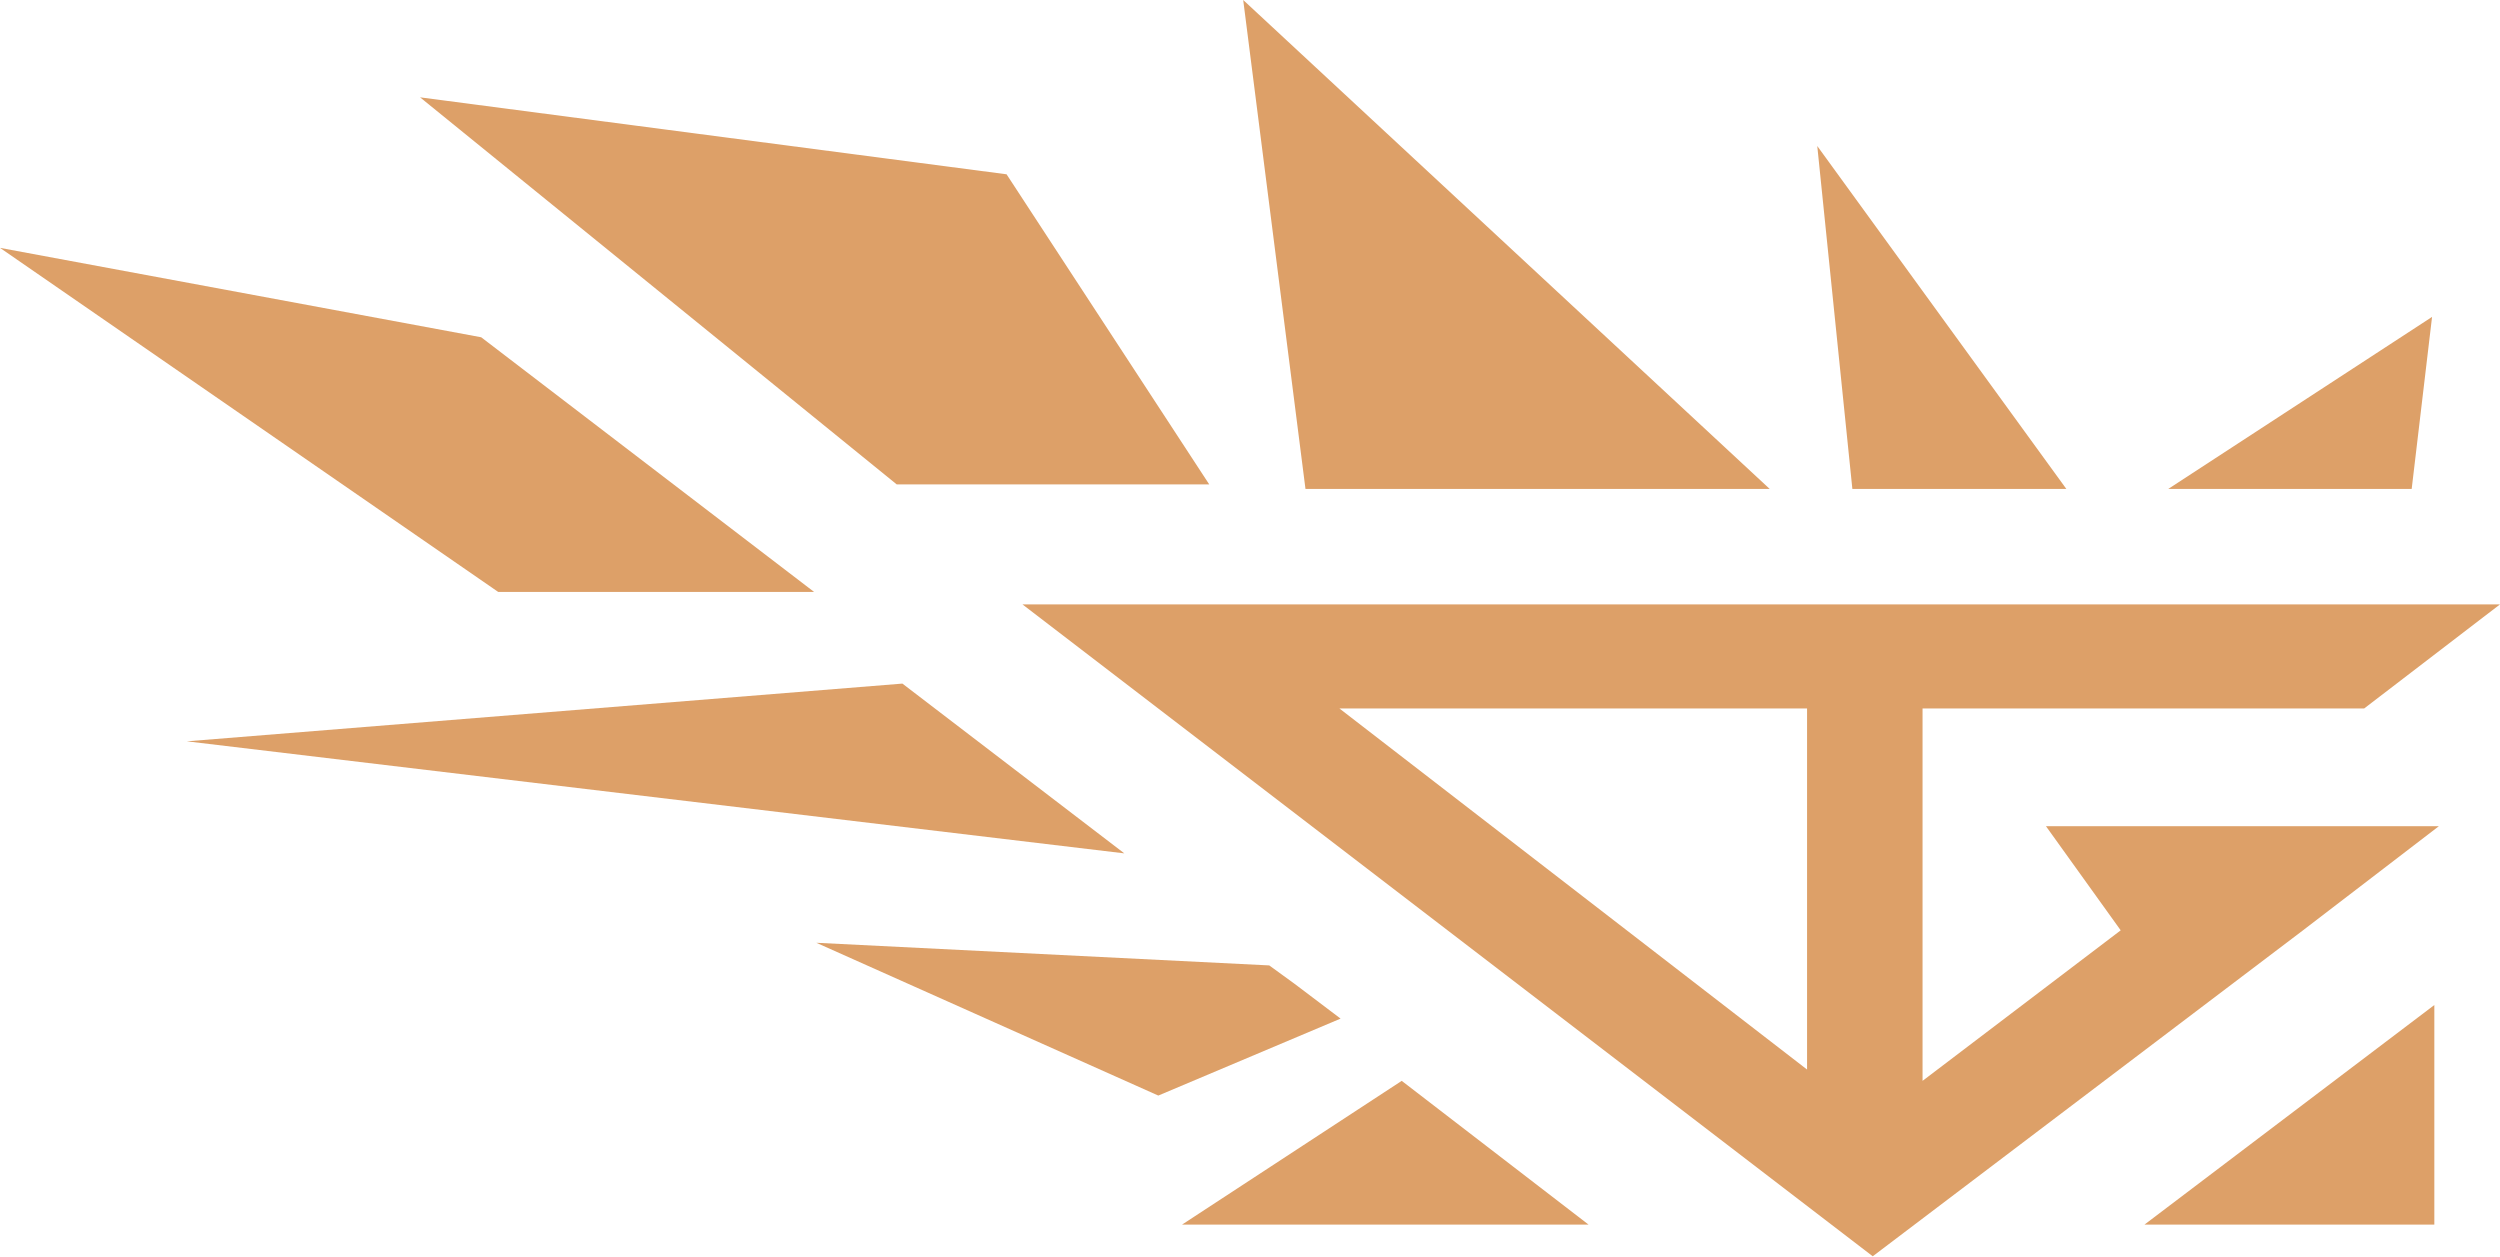
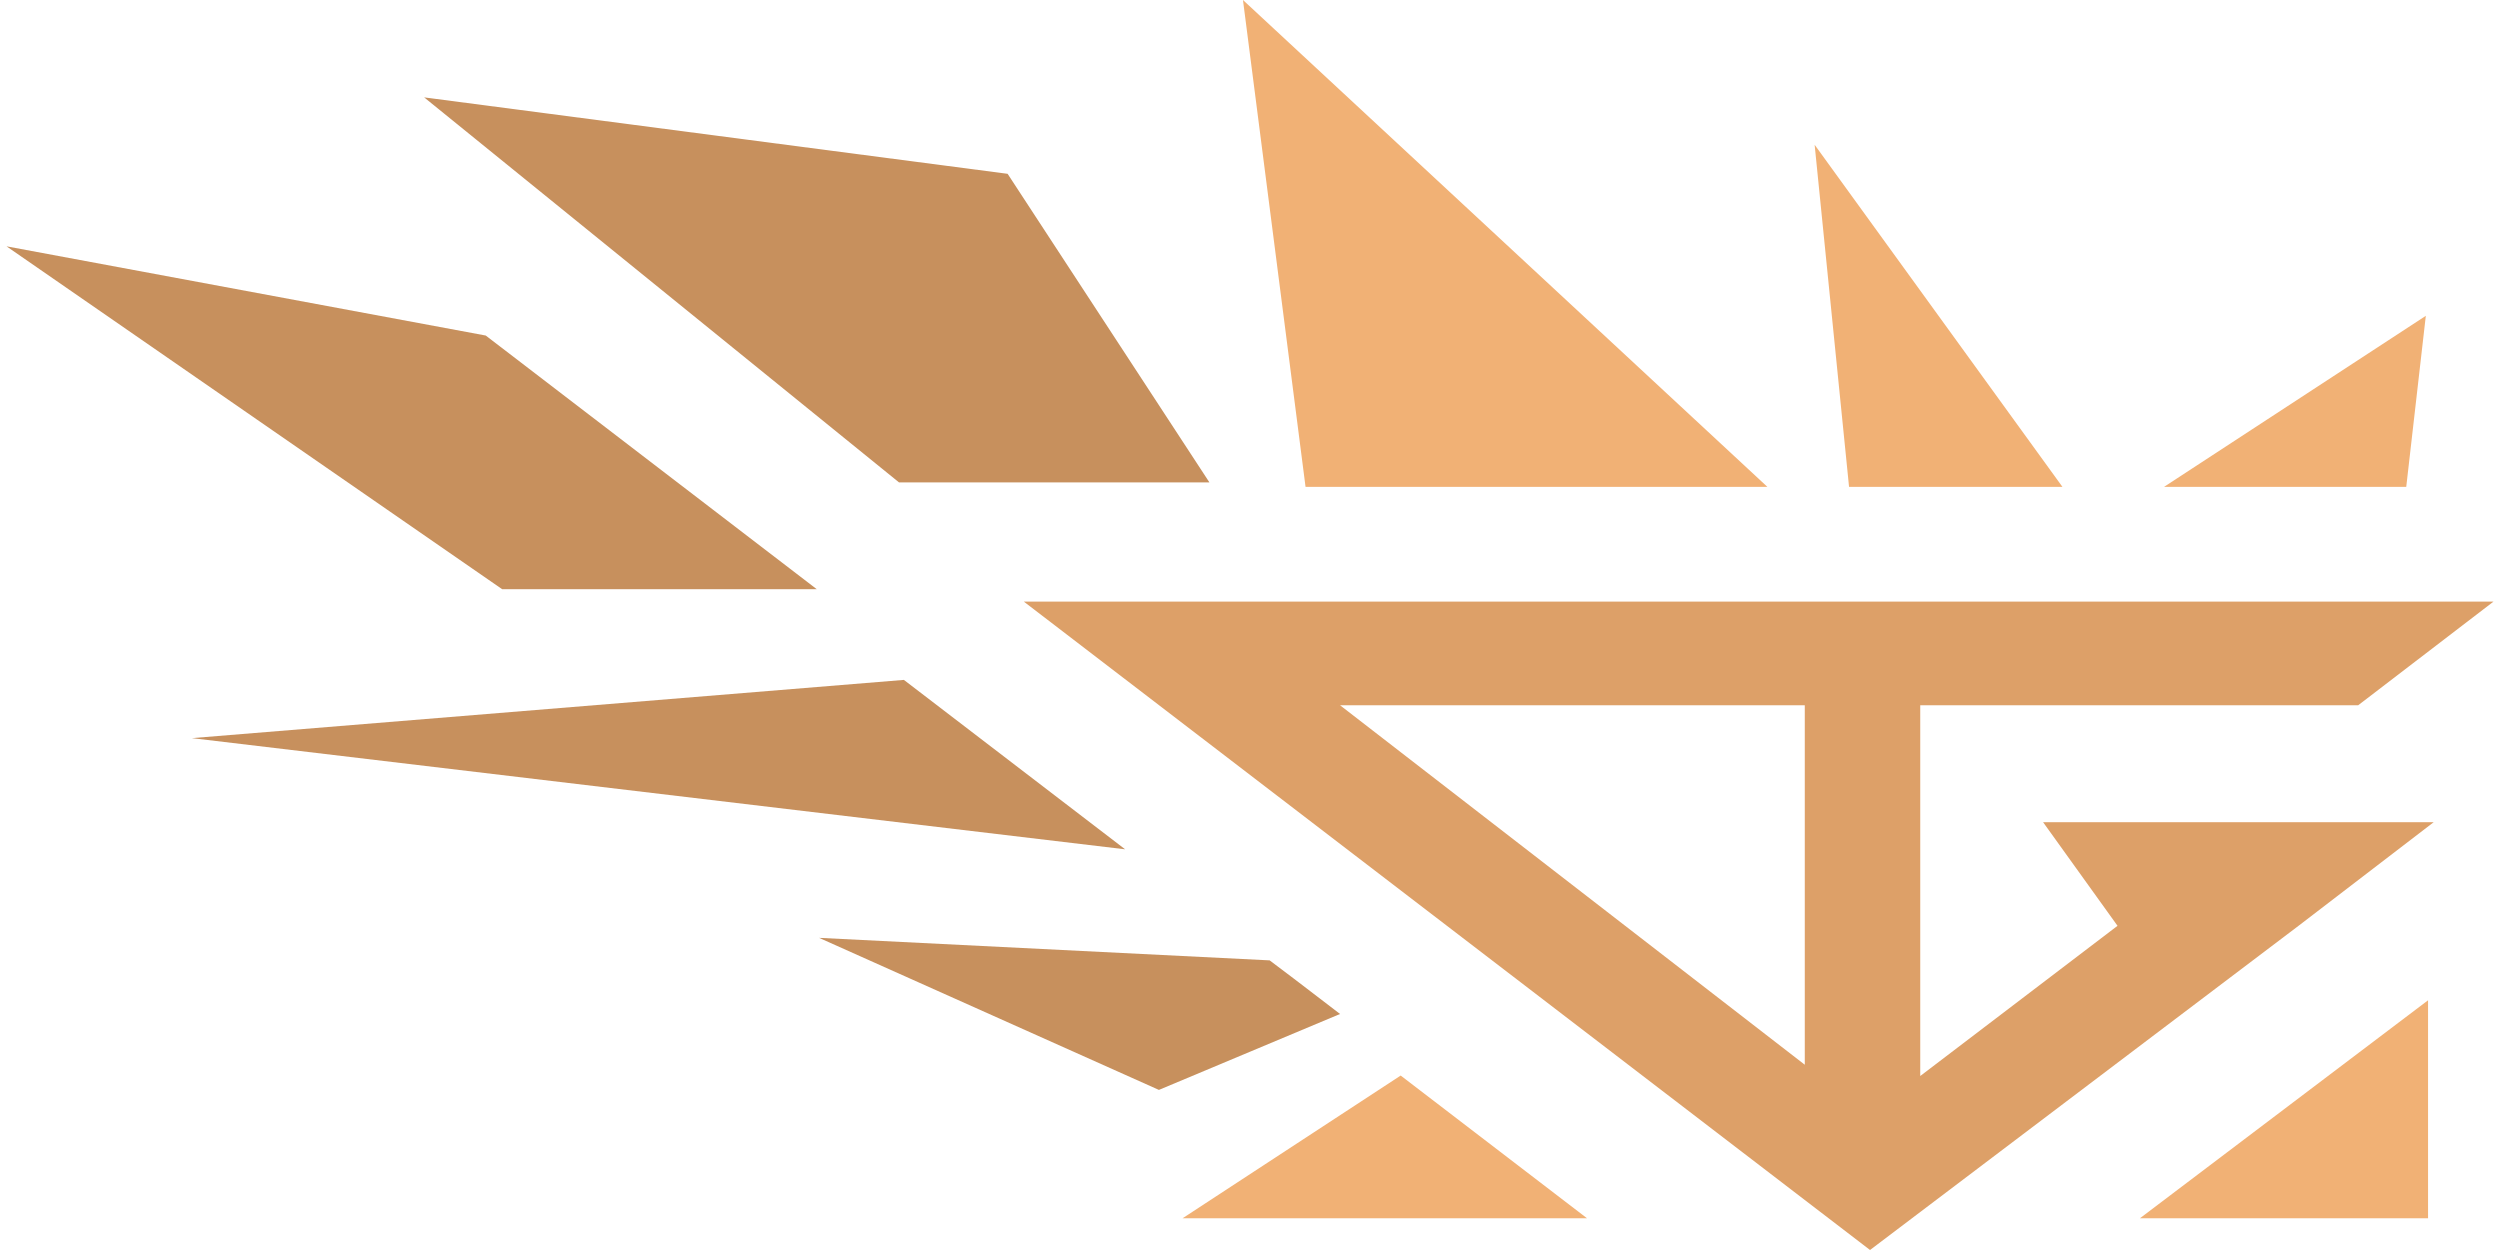
- <svg xmlns="http://www.w3.org/2000/svg" width="199" height="100" viewBox="0 0 199 100" fill="none">
-   <path d="M170.7 97.478H193.773V80L170.7 97.478Z" fill="#DDA068" />
-   <path d="M106.71 81.081L92.2 87.207L64.981 75.045L101.032 76.847L103.015 78.288L103.375 78.559L106.71 81.081Z" fill="#DDA068" />
-   <path d="M89.496 67.928L14.871 59.009L71.831 54.414L89.496 67.928Z" fill="#DDA068" />
-   <path d="M64.801 47.117H39.656L0 19.73L38.304 26.847L64.801 47.117Z" fill="#DDA068" />
-   <path d="M33.437 7.748L71.38 38.559H96.255L80.123 13.874L33.437 7.748Z" fill="#DDA068" />
-   <path d="M126.448 97.478H94.092L111.577 86.036L126.448 97.478Z" fill="#DDA068" />
-   <path d="M98.959 0L103.916 38.919H140.868L98.959 0Z" fill="#DDA068" />
-   <path d="M144.654 11.622L147.448 38.919H164.481L144.654 11.622Z" fill="#DDA068" />
-   <path d="M193.592 25.225L191.97 38.919H172.593L193.592 25.225Z" fill="#DDA068" />
-   <path d="M188.185 56.396L199 48.108H81.385L149.07 100L183.318 74.054L194.133 65.766H162.859L168.808 74.054L153.035 86.036V56.396H188.095H188.185ZM143.842 85.135L106.62 56.396H143.842V85.135Z" fill="#DDA068" />
+ <svg xmlns="http://www.w3.org/2000/svg" width="200" height="100" viewBox="0 0 1350.42 678.76">
+   <defs>
+     <style>
+             .cls-1 {
+             fill: #c7905d;
+             }
+ 
+             .cls-2 {
+             fill: #f1b175;
+             }
+ 
+             .cls-3 {
+             fill: #dda068;
+             }
+         </style>
+   </defs>
+   <polygon class="cls-2" points="1158.46 661.52 1314.9 661.52 1314.9 543.16 1158.46 661.52" />
+   <g>
+     <polygon class="cls-1" points="724.11 550.6 625.75 591.83 441.22 509.26 685.88 521.49 699.09 531.46 701.66 533.42 724.11 550.6" />
+     <polygon class="cls-1" points="607.4 461.18 100.64 400.81 487.27 369.19 607.4 461.18" />
+     <polygon class="cls-1" points="439.97 319.95 269.14 319.95 0 133.76 260.21 182.2 439.97 319.95" />
+     <polygon class="cls-1" points="226.77 52.88 484.63 261.96 653.18 261.96 543.59 94.38 226.77 52.88" />
+   </g>
+   <polygon class="cls-2" points="858.2 661.52 638.61 661.52 757.03 584.03 858.2 661.52" />
+   <polygon class="cls-2" points="671.39 0 705.37 264.37 956.15 264.37 671.39 0" />
+   <polygon class="cls-2" points="981.81 78.61 1000.5 264.37 1116.37 264.37 981.81 78.61" />
+   <polygon class="cls-2" points="1313.69 171.49 1303.06 264.37 1171.54 264.37 1313.69 171.49" />
+   <path class="cls-3" d="M1276.96,382.96l73.46-56.27h-798.01l459.48,352.07,232.68-176.04,73.4-56.27h-212.11l40.42,56.27-107.12,81.56v-201.32h237.8ZM976.46,578.16l-252.35-195.2h252.35v195.2Z" />
</svg>
